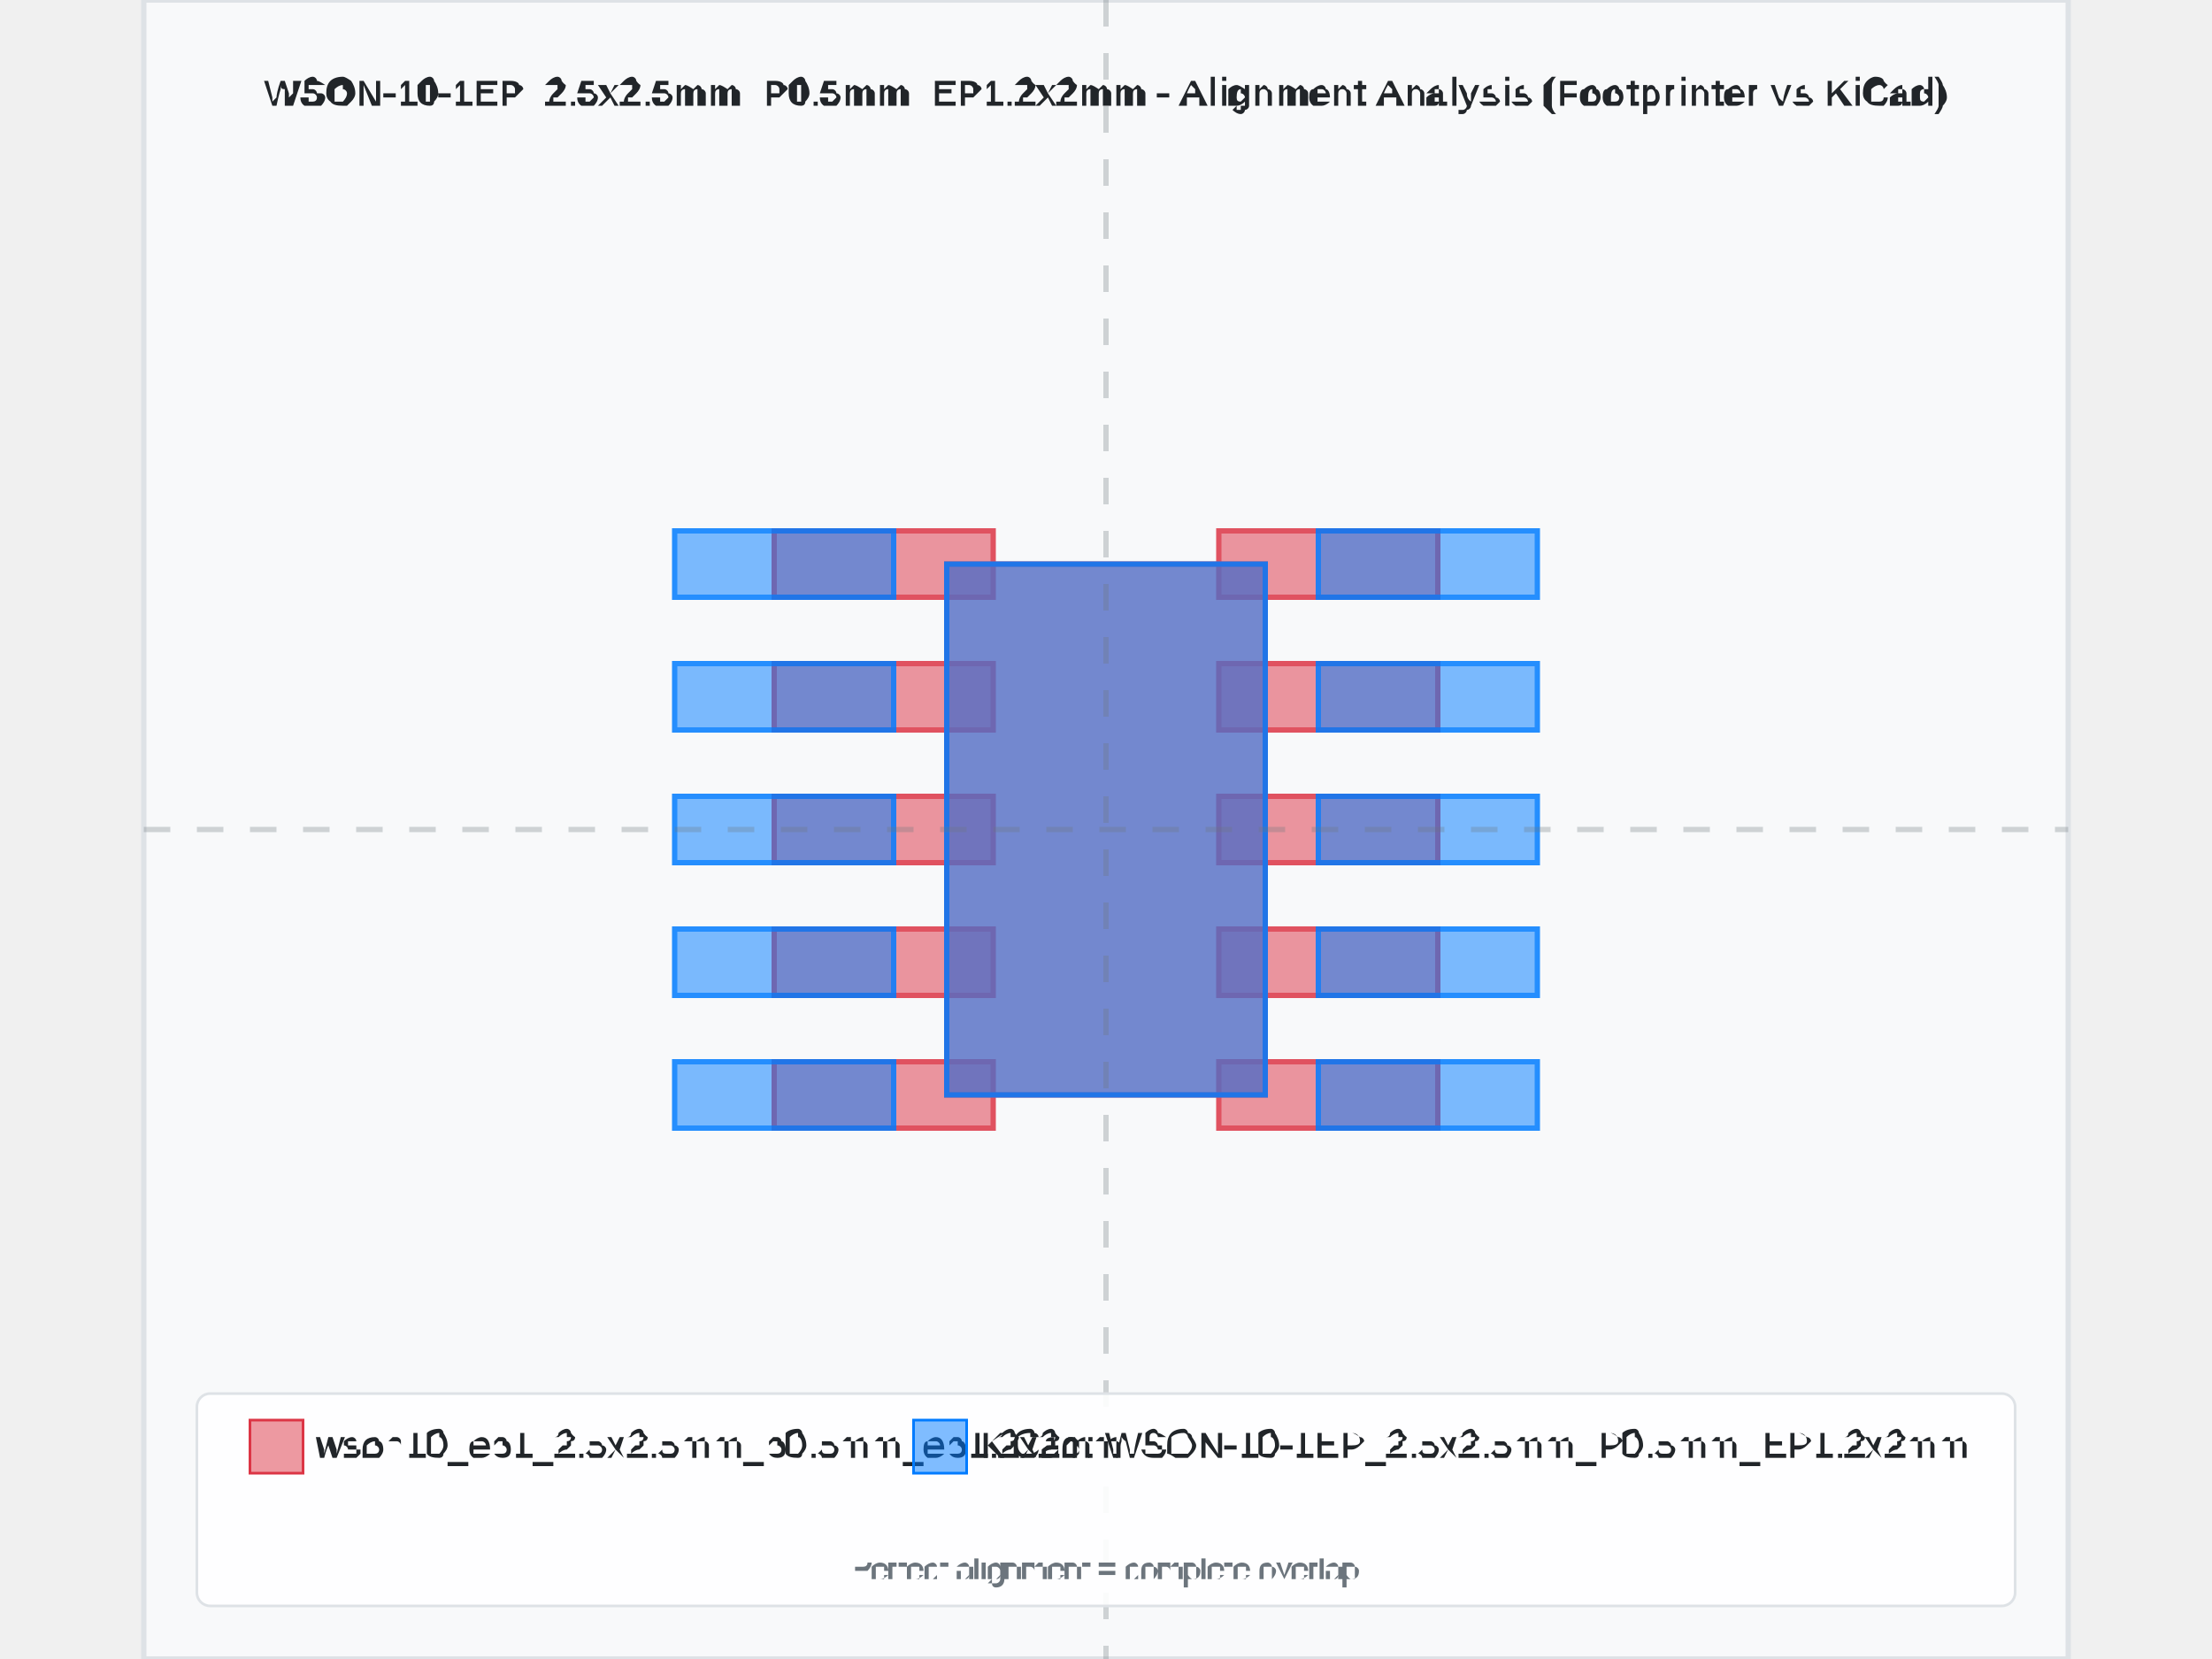
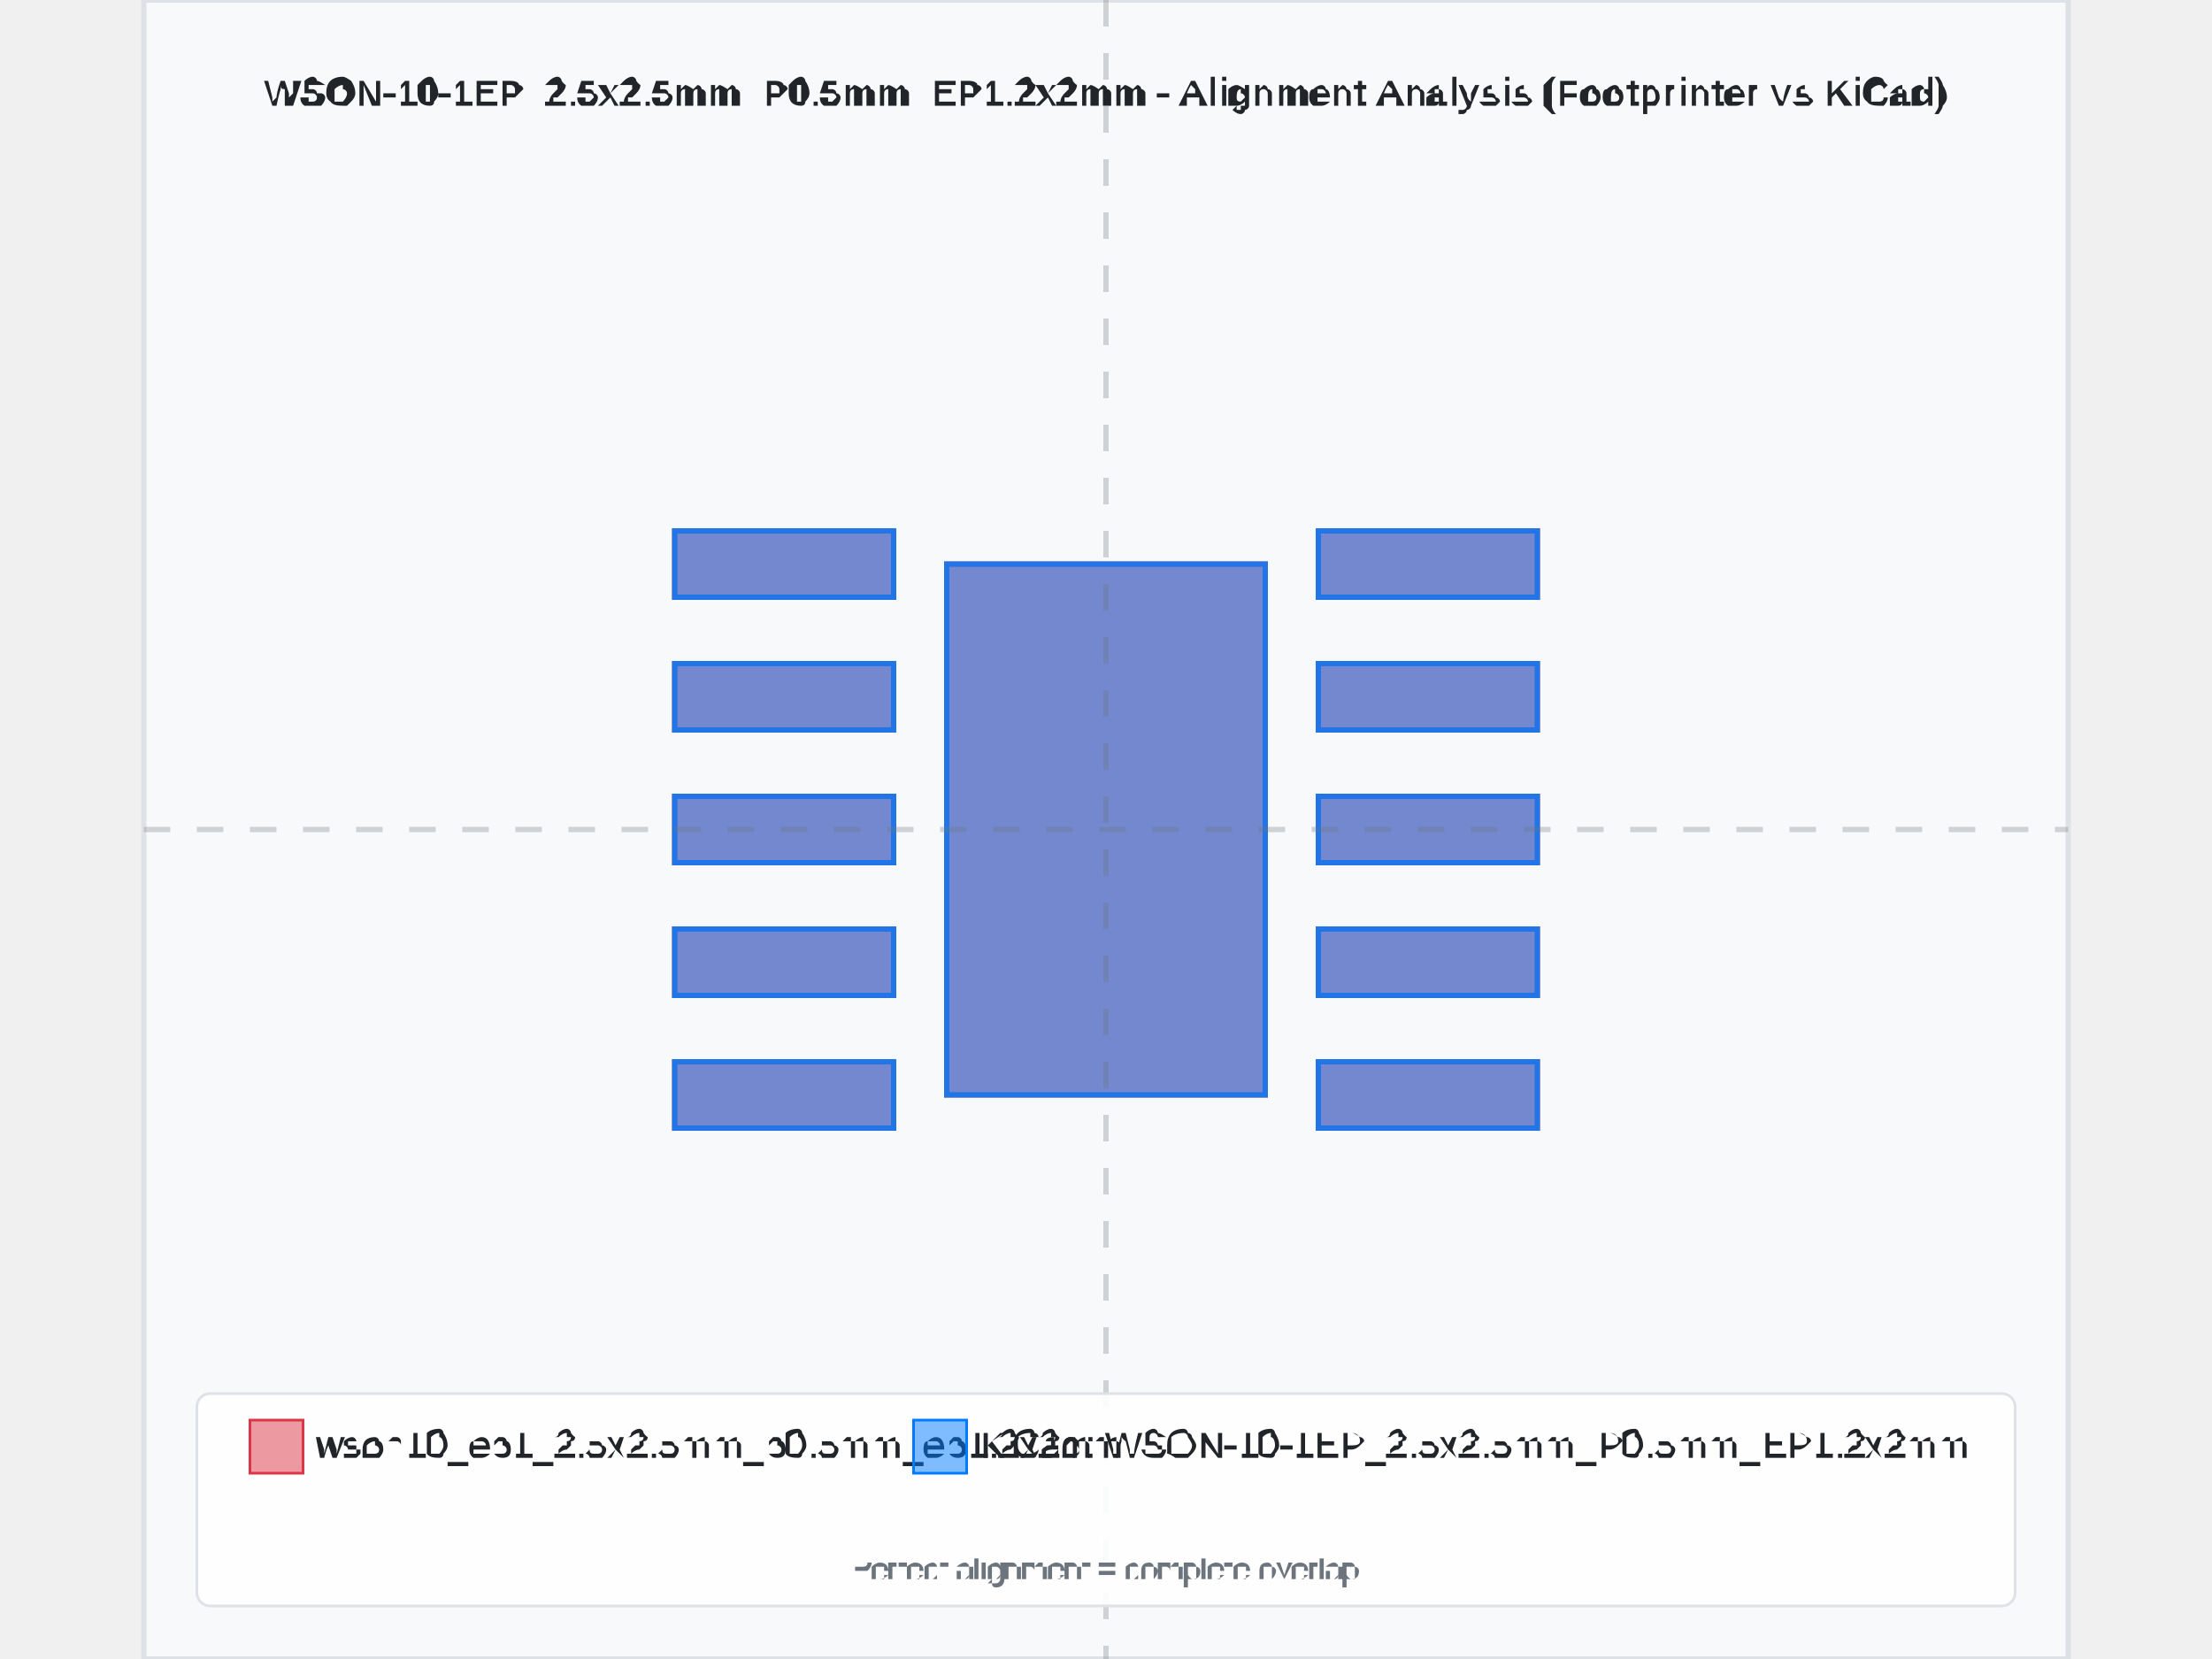
<svg xmlns="http://www.w3.org/2000/svg" width="800" height="600" viewBox="-3.625 -3.125 7.25 6.25">
  <rect x="-3.625" y="-3.125" width="7.25" height="6.25" fill="#f8f9fa" stroke="#dee2e6" stroke-width="0.02" />
-   <text x="-4.440892098500626e-16" y="-2.725" text-anchor="middle" font-family="Arial, sans-serif" font-size="0.145" font-weight="bold" fill="#212529">WSON-10-1EP_2.5x2.5mm_P0.5mm_EP1.2x2mm - Alignment Analysis (Footprinter vs KiCad)</text>
+   <text x="0" y="-2.725" text-anchor="middle" font-family="Arial, sans-serif" font-size="0.145" font-weight="bold" fill="#212529">WSON-10-1EP_2.5x2.5mm_P0.5mm_EP1.2x2mm - Alignment Analysis (Footprinter vs KiCad)</text>
  <g id="footprint-a" opacity="0.85">
-     <path d="M-1.25,0.875 L-0.425,0.875 L-0.425,1.125 L-1.25,1.125 L-1.25,0.875 z" fill="#dc3545" stroke="#dc3545" stroke-width="0.02" fill-opacity="0.6" fill-rule="evenodd" />
-     <path d="M-1.25,0.375 L-0.425,0.375 L-0.425,0.625 L-1.25,0.625 L-1.25,0.375 z" fill="#dc3545" stroke="#dc3545" stroke-width="0.02" fill-opacity="0.6" fill-rule="evenodd" />
-     <path d="M-1.25,-0.125 L-0.425,-0.125 L-0.425,0.125 L-1.25,0.125 L-1.25,-0.125 z" fill="#dc3545" stroke="#dc3545" stroke-width="0.02" fill-opacity="0.6" fill-rule="evenodd" />
-     <path d="M-1.25,-0.625 L-0.425,-0.625 L-0.425,-0.375 L-1.25,-0.375 L-1.25,-0.625 z" fill="#dc3545" stroke="#dc3545" stroke-width="0.02" fill-opacity="0.6" fill-rule="evenodd" />
-     <path d="M-1.25,-1.125 L-0.425,-1.125 L-0.425,-0.875 L-1.25,-0.875 L-1.25,-1.125 z" fill="#dc3545" stroke="#dc3545" stroke-width="0.02" fill-opacity="0.6" fill-rule="evenodd" />
-     <path d="M0.425,0.875 L1.25,0.875 L1.25,1.125 L0.425,1.125 L0.425,0.875 z" fill="#dc3545" stroke="#dc3545" stroke-width="0.02" fill-opacity="0.6" fill-rule="evenodd" />
-     <path d="M0.425,0.375 L1.25,0.375 L1.25,0.625 L0.425,0.625 L0.425,0.375 z" fill="#dc3545" stroke="#dc3545" stroke-width="0.02" fill-opacity="0.6" fill-rule="evenodd" />
-     <path d="M0.425,-0.125 L1.25,-0.125 L1.25,0.125 L0.425,0.125 L0.425,-0.125 z" fill="#dc3545" stroke="#dc3545" stroke-width="0.02" fill-opacity="0.6" fill-rule="evenodd" />
-     <path d="M0.425,-0.625 L1.25,-0.625 L1.25,-0.375 L0.425,-0.375 L0.425,-0.625 z" fill="#dc3545" stroke="#dc3545" stroke-width="0.02" fill-opacity="0.6" fill-rule="evenodd" />
-     <path d="M0.425,-1.125 L1.25,-1.125 L1.25,-0.875 L0.425,-0.875 L0.425,-1.125 z" fill="#dc3545" stroke="#dc3545" stroke-width="0.02" fill-opacity="0.6" fill-rule="evenodd" />
+     <path d="M-1.625,0.875 L-0.8,0.875 L-0.8,1.125 L-1.625,1.125 L-1.625,0.875 z" fill="#dc3545" stroke="#dc3545" stroke-width="0.02" fill-opacity="0.6" fill-rule="evenodd" />
+     <path d="M-1.625,0.375 L-0.8,0.375 L-0.8,0.625 L-1.625,0.625 L-1.625,0.375 z" fill="#dc3545" stroke="#dc3545" stroke-width="0.02" fill-opacity="0.6" fill-rule="evenodd" />
+     <path d="M-1.625,-0.125 L-0.8,-0.125 L-0.8,0.125 L-1.625,0.125 L-1.625,-0.125 z" fill="#dc3545" stroke="#dc3545" stroke-width="0.02" fill-opacity="0.6" fill-rule="evenodd" />
+     <path d="M-1.625,-0.625 L-0.8,-0.625 L-0.8,-0.375 L-1.625,-0.375 L-1.625,-0.625 z" fill="#dc3545" stroke="#dc3545" stroke-width="0.02" fill-opacity="0.6" fill-rule="evenodd" />
+     <path d="M-1.625,-1.125 L-0.8,-1.125 L-0.8,-0.875 L-1.625,-0.875 L-1.625,-1.125 z" fill="#dc3545" stroke="#dc3545" stroke-width="0.02" fill-opacity="0.6" fill-rule="evenodd" />
+     <path d="M0.8,0.875 L1.625,0.875 L1.625,1.125 L0.8,1.125 L0.8,0.875 z" fill="#dc3545" stroke="#dc3545" stroke-width="0.02" fill-opacity="0.6" fill-rule="evenodd" />
+     <path d="M0.8,0.375 L1.625,0.375 L1.625,0.625 L0.8,0.625 L0.8,0.375 z" fill="#dc3545" stroke="#dc3545" stroke-width="0.02" fill-opacity="0.6" fill-rule="evenodd" />
+     <path d="M0.8,-0.125 L1.625,-0.125 L1.625,0.125 L0.8,0.125 L0.8,-0.125 z" fill="#dc3545" stroke="#dc3545" stroke-width="0.02" fill-opacity="0.6" fill-rule="evenodd" />
+     <path d="M0.8,-0.625 L1.625,-0.625 L1.625,-0.375 L0.8,-0.375 L0.8,-0.625 z" fill="#dc3545" stroke="#dc3545" stroke-width="0.02" fill-opacity="0.6" fill-rule="evenodd" />
+     <path d="M0.8,-1.125 L1.625,-1.125 L1.625,-0.875 L0.8,-0.875 L0.8,-1.125 z" fill="#dc3545" stroke="#dc3545" stroke-width="0.02" fill-opacity="0.6" fill-rule="evenodd" />
    <path d="M-0.6,-1 L0.6,-1 L0.6,1 L-0.6,1 L-0.6,-1 z" fill="#dc3545" stroke="#dc3545" stroke-width="0.02" fill-opacity="0.6" fill-rule="evenodd" />
  </g>
  <g id="footprint-b" opacity="0.85">
    <path d="M-1.625,0.875 L-0.8,0.875 L-0.8,1.125 L-1.625,1.125 L-1.625,0.875 z" fill="#007bff" stroke="#007bff" stroke-width="0.02" fill-opacity="0.6" fill-rule="evenodd" />
    <path d="M-1.625,0.375 L-0.8,0.375 L-0.8,0.625 L-1.625,0.625 L-1.625,0.375 z" fill="#007bff" stroke="#007bff" stroke-width="0.02" fill-opacity="0.6" fill-rule="evenodd" />
    <path d="M-1.625,-0.125 L-0.8,-0.125 L-0.8,0.125 L-1.625,0.125 L-1.625,-0.125 z" fill="#007bff" stroke="#007bff" stroke-width="0.02" fill-opacity="0.6" fill-rule="evenodd" />
    <path d="M-1.625,-0.625 L-0.8,-0.625 L-0.8,-0.375 L-1.625,-0.375 L-1.625,-0.625 z" fill="#007bff" stroke="#007bff" stroke-width="0.02" fill-opacity="0.6" fill-rule="evenodd" />
    <path d="M-1.625,-1.125 L-0.8,-1.125 L-0.8,-0.875 L-1.625,-0.875 L-1.625,-1.125 z" fill="#007bff" stroke="#007bff" stroke-width="0.02" fill-opacity="0.6" fill-rule="evenodd" />
    <path d="M0.8,-1.125 L1.625,-1.125 L1.625,-0.875 L0.8,-0.875 L0.8,-1.125 z" fill="#007bff" stroke="#007bff" stroke-width="0.02" fill-opacity="0.6" fill-rule="evenodd" />
    <path d="M0.8,-0.625 L1.625,-0.625 L1.625,-0.375 L0.8,-0.375 L0.8,-0.625 z" fill="#007bff" stroke="#007bff" stroke-width="0.02" fill-opacity="0.6" fill-rule="evenodd" />
    <path d="M0.8,-0.125 L1.625,-0.125 L1.625,0.125 L0.8,0.125 L0.8,-0.125 z" fill="#007bff" stroke="#007bff" stroke-width="0.02" fill-opacity="0.6" fill-rule="evenodd" />
    <path d="M0.8,0.375 L1.625,0.375 L1.625,0.625 L0.8,0.625 L0.8,0.375 z" fill="#007bff" stroke="#007bff" stroke-width="0.02" fill-opacity="0.6" fill-rule="evenodd" />
    <path d="M0.8,0.875 L1.625,0.875 L1.625,1.125 L0.8,1.125 L0.8,0.875 z" fill="#007bff" stroke="#007bff" stroke-width="0.02" fill-opacity="0.6" fill-rule="evenodd" />
    <path d="M-0.6,-1 L0.6,-1 L0.6,1 L-0.6,1 L-0.6,-1 z" fill="#007bff" stroke="#007bff" stroke-width="0.02" fill-opacity="0.6" fill-rule="evenodd" />
  </g>
  <g id="alignment-guides" opacity="0.3">
-     <line x1="-4.440892098500626e-16" y1="-3.125" x2="-4.440892098500626e-16" y2="3.125" stroke="#6c757d" stroke-width="0.02" stroke-dasharray="0.1,0.1" />
+     <line x1="0" y1="-3.125" x2="0" y2="3.125" stroke="#6c757d" stroke-width="0.02" stroke-dasharray="0.1,0.1" />
    <line x1="-3.625" y1="0" x2="3.625" y2="0" stroke="#6c757d" stroke-width="0.02" stroke-dasharray="0.1,0.1" />
  </g>
  <g font-family="Arial, sans-serif" font-size="0.145">
    <rect x="-3.425" y="2.125" width="6.85" height="0.8" fill="white" fill-opacity="0.9" stroke="#dee2e6" stroke-width="0.01" rx="0.05" />
    <rect x="-3.225" y="2.225" width="0.2" height="0.2" fill="#dc3545" fill-opacity="0.5" stroke="#dc3545" stroke-width="0.01" />
    <text x="-2.975" y="2.325" fill="#212529" font-weight="500" dominant-baseline="middle">wson10_ep1_2.5x2.5mm_p0.5mm_ep1.2x2mm</text>
    <rect x="-0.725" y="2.225" width="0.2" height="0.2" fill="#007bff" fill-opacity="0.5" stroke="#007bff" stroke-width="0.01" />
    <text x="-0.475" y="2.325" fill="#212529" font-weight="500" dominant-baseline="middle">KiCad: WSON-10-1EP_2.5x2.5mm_P0.5mm_EP1.2x2mm</text>
-     <text x="-4.440892098500626e-16" y="2.825" text-anchor="middle" fill="#6c757d" font-size="0.116">Perfect alignment = complete overlap</text>
+     <text x="0" y="2.825" text-anchor="middle" fill="#6c757d" font-size="0.116">Perfect alignment = complete overlap</text>
  </g>
</svg>
